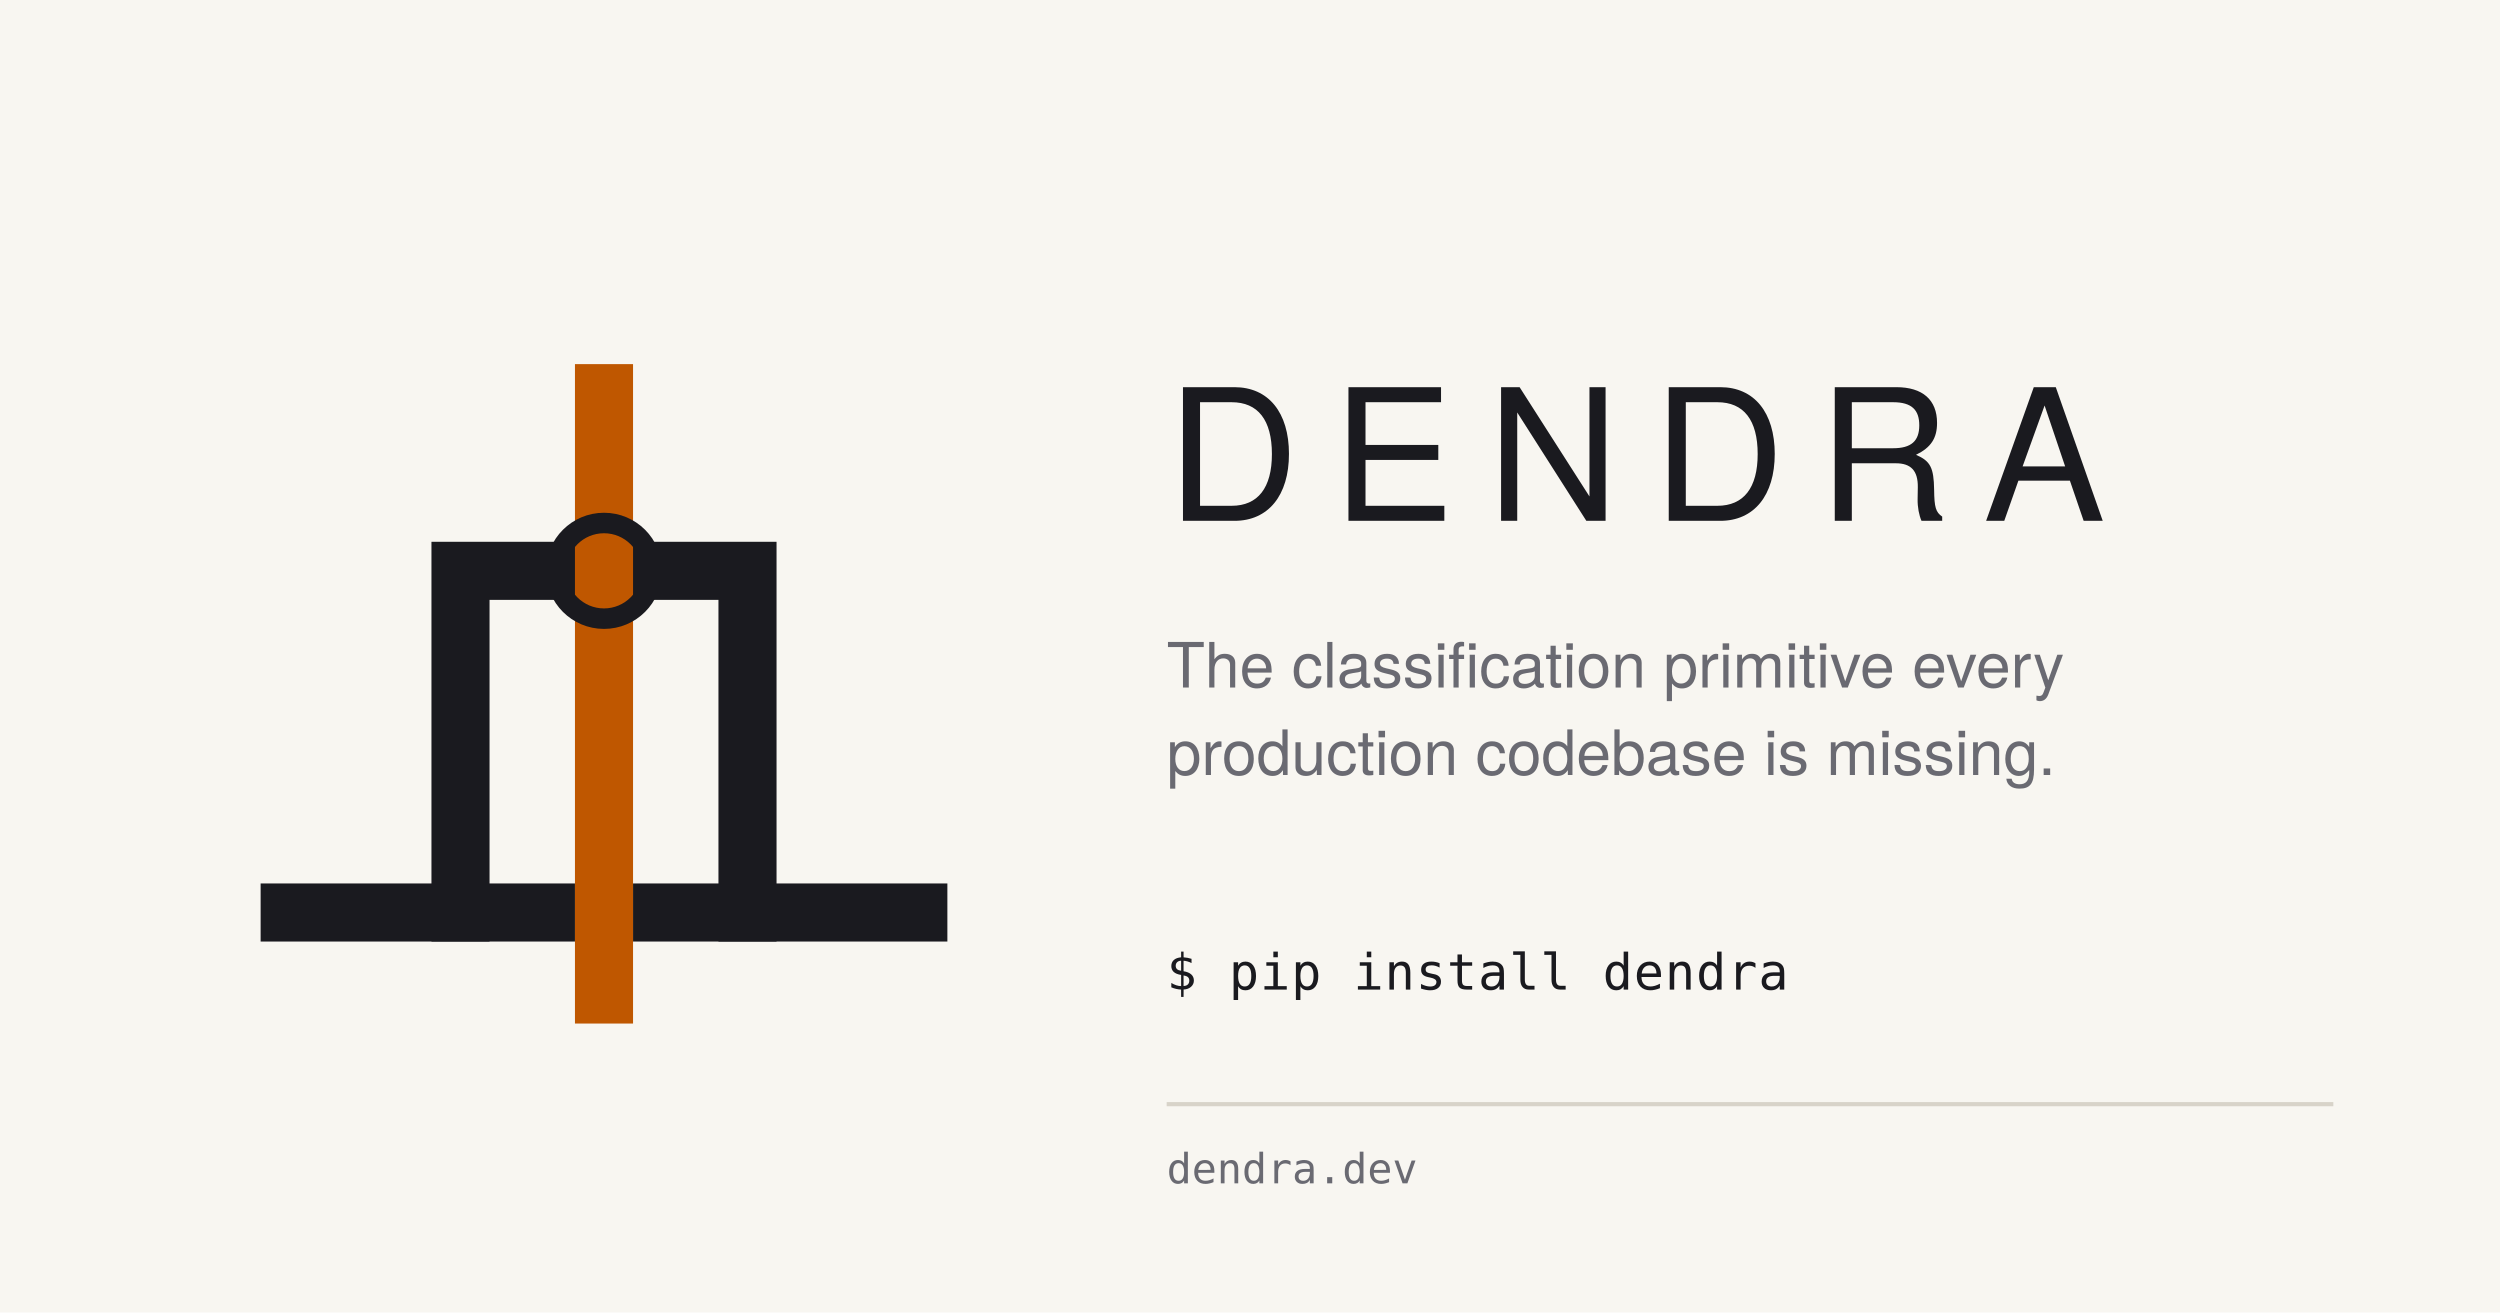
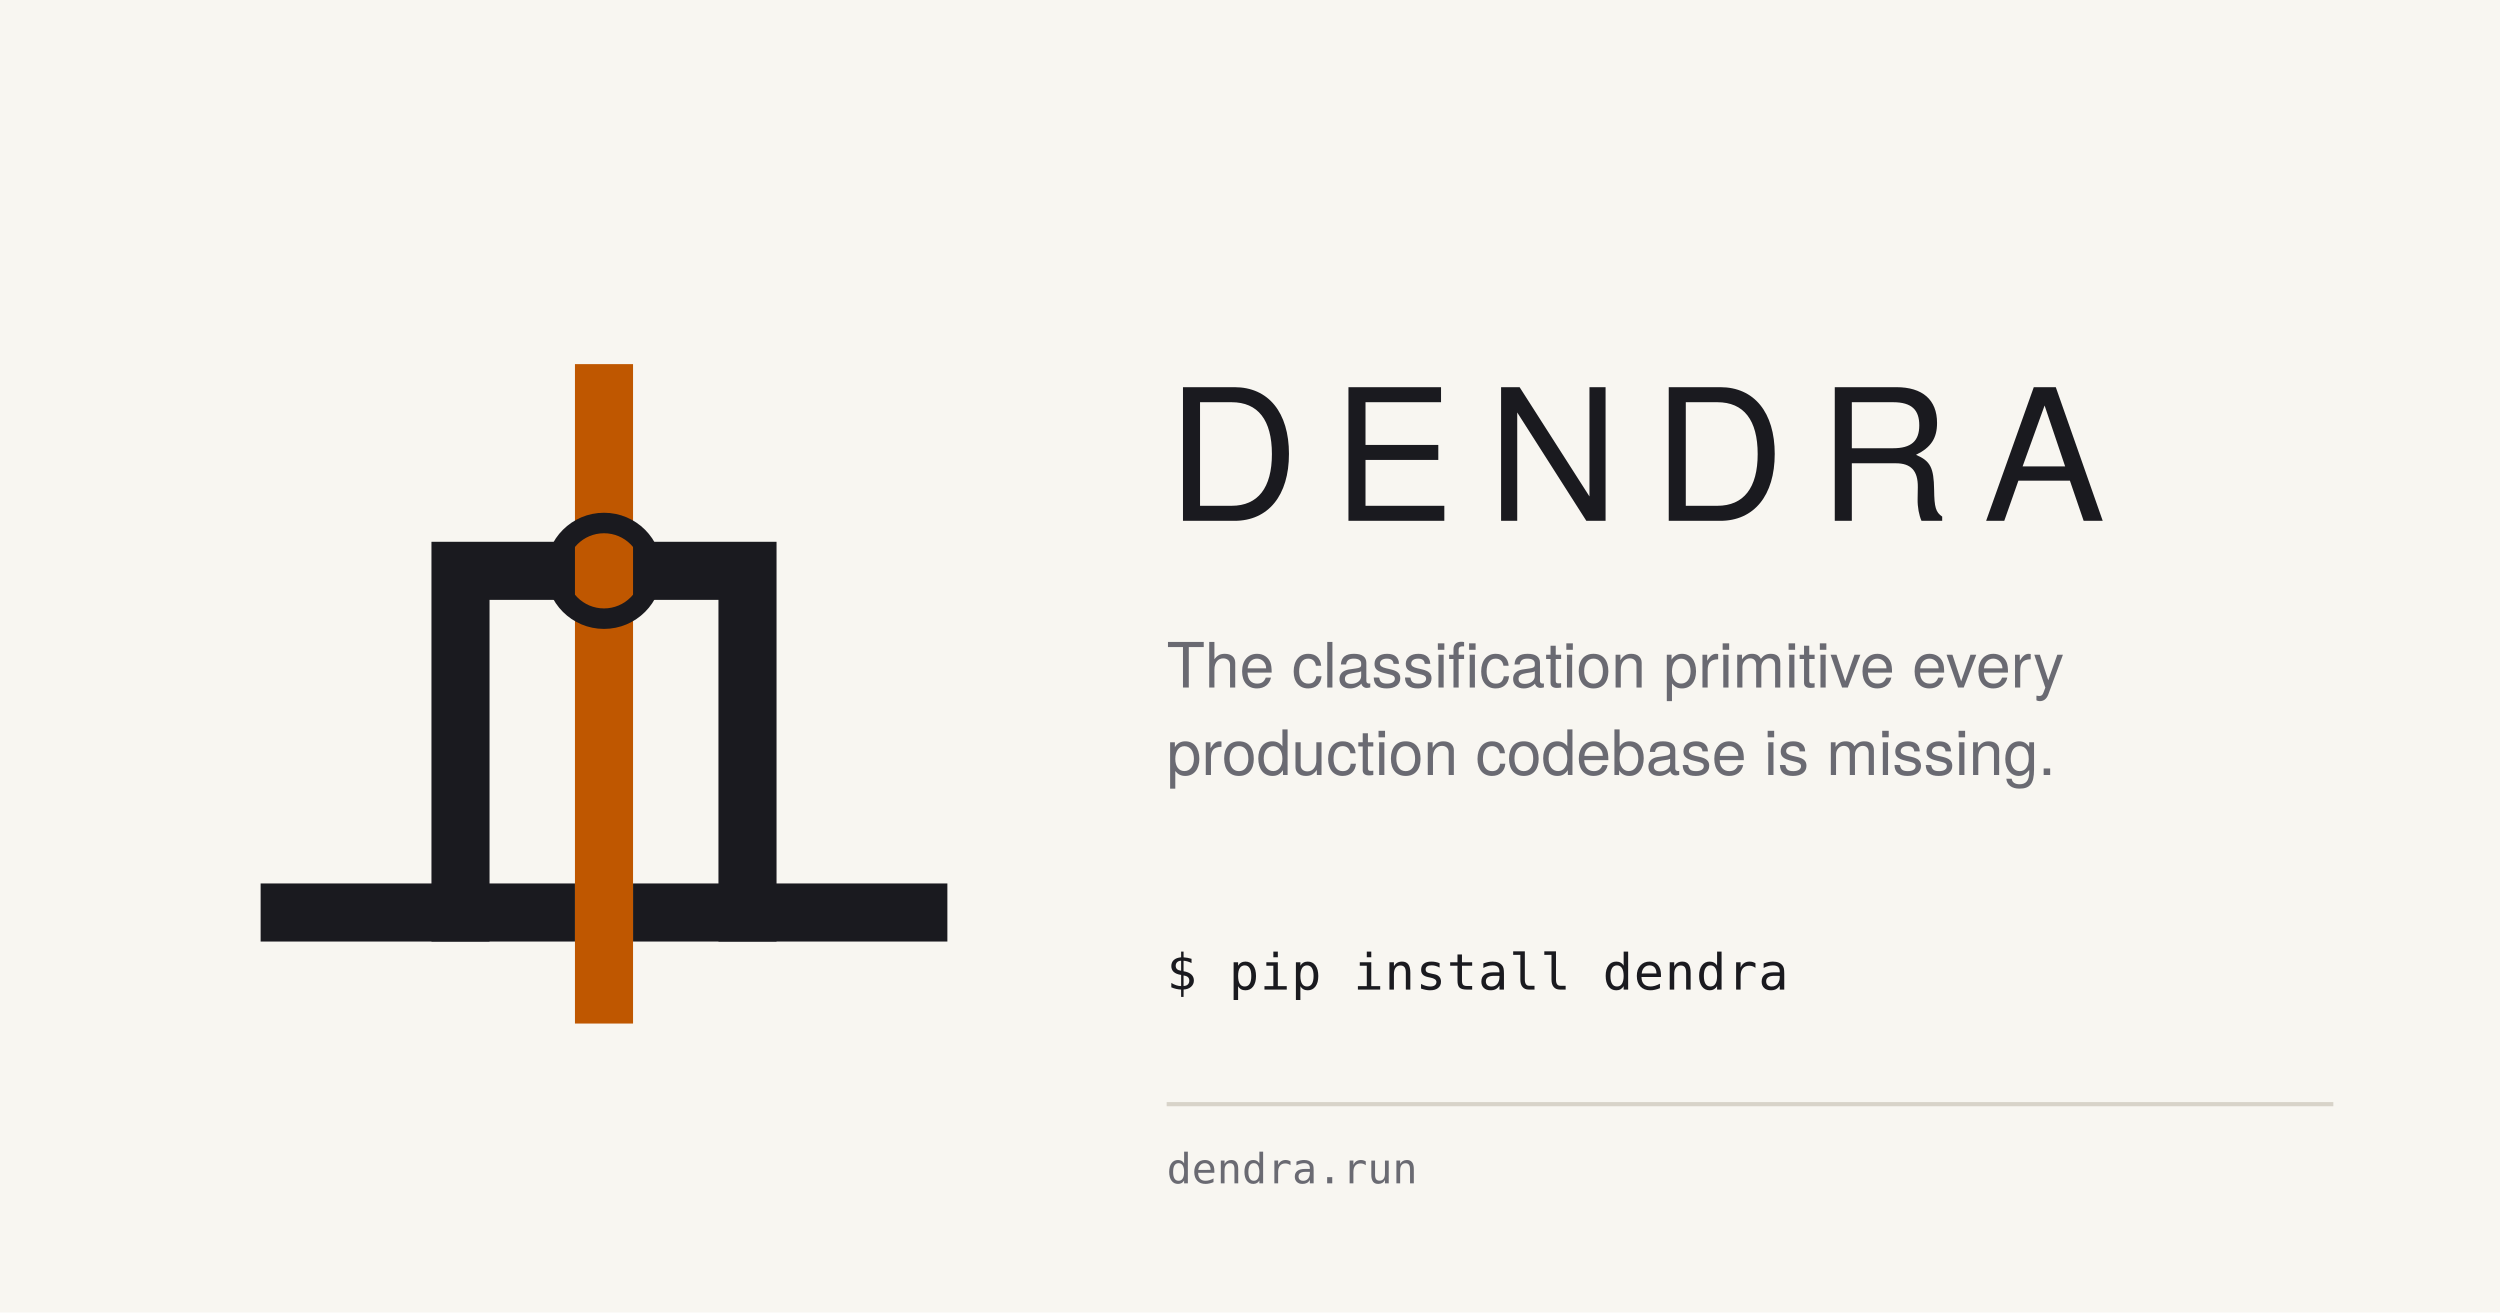
<svg xmlns="http://www.w3.org/2000/svg" viewBox="0 0 1200 630">
  <rect width="1200" height="630" fill="#f8f6f1" />
  <g transform="translate(80, 110) scale(0.82)">
    <line x1="72" y1="400" x2="222" y2="400" stroke="#1a1a1f" stroke-width="34" stroke-linecap="square" />
    <line x1="290" y1="400" x2="440" y2="400" stroke="#1a1a1f" stroke-width="34" stroke-linecap="square" />
    <polyline points="172,400 172,200 340,200 340,400" fill="none" stroke="#1a1a1f" stroke-width="34" stroke-linecap="square" stroke-linejoin="miter" />
    <line x1="256" y1="448" x2="256" y2="96" stroke="#BF5700" stroke-width="34" stroke-linecap="square" />
    <circle cx="256" cy="200" r="28" fill="none" stroke="#1a1a1f" stroke-width="12" />
  </g>
  <text x="560" y="250" font-family="'Space Grotesk', 'Helvetica Neue', sans-serif" font-weight="500" font-size="88" letter-spacing="15.8" fill="#1a1a1f">DENDRA</text>
  <text x="560" y="330" font-family="'Space Grotesk', 'Helvetica Neue', sans-serif" font-weight="400" font-size="30" fill="#6a6a72">The classification primitive every</text>
  <text x="560" y="372" font-family="'Space Grotesk', 'Helvetica Neue', sans-serif" font-weight="400" font-size="30" fill="#6a6a72">production codebase is missing.</text>
  <text x="560" y="475" font-family="'JetBrains Mono', ui-monospace, monospace" font-weight="400" font-size="24" letter-spacing="0.5" fill="#1a1a1f">$ pip install dendra</text>
  <line x1="560" y1="530" x2="1120" y2="530" stroke="#d8d3c9" stroke-width="2" />
-   <text x="560" y="568" font-family="'JetBrains Mono', ui-monospace, monospace" font-weight="400" font-size="20" fill="#6a6a72">dendra.dev</text>
+   <text x="560" y="568" font-family="'JetBrains Mono', ui-monospace, monospace" font-weight="400" font-size="20" fill="#6a6a72">dendra.run</text>
</svg>
